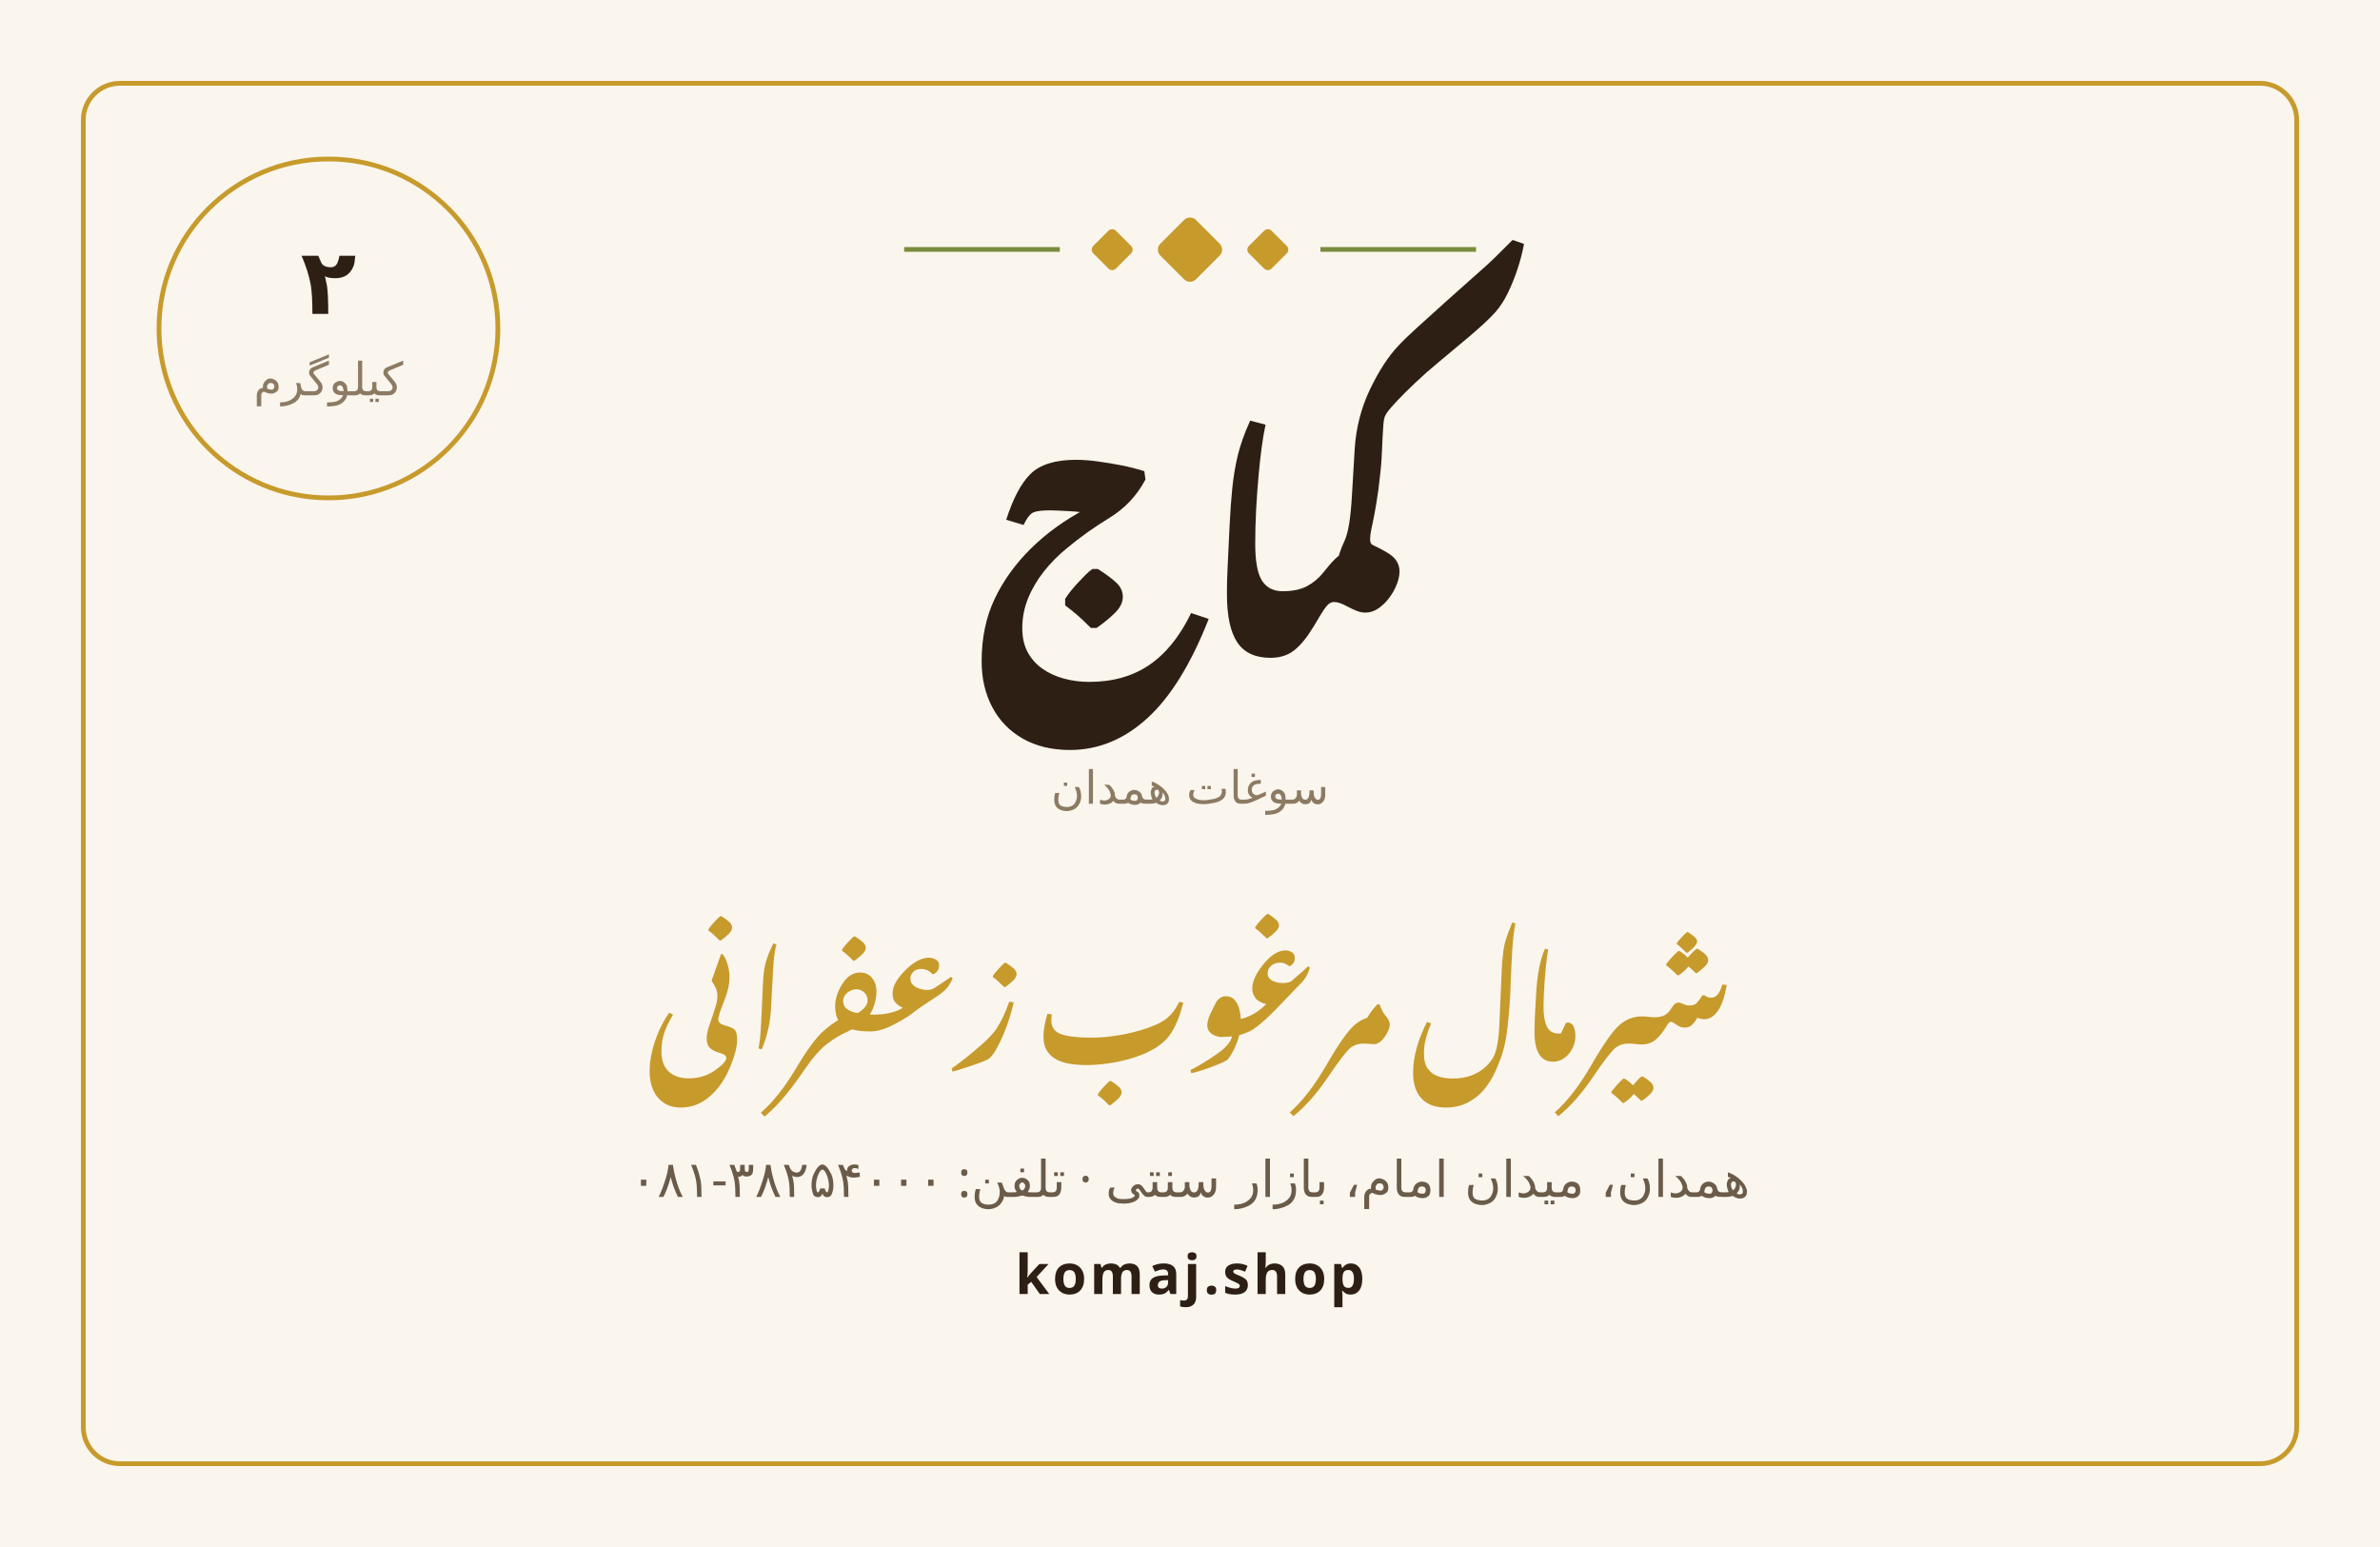
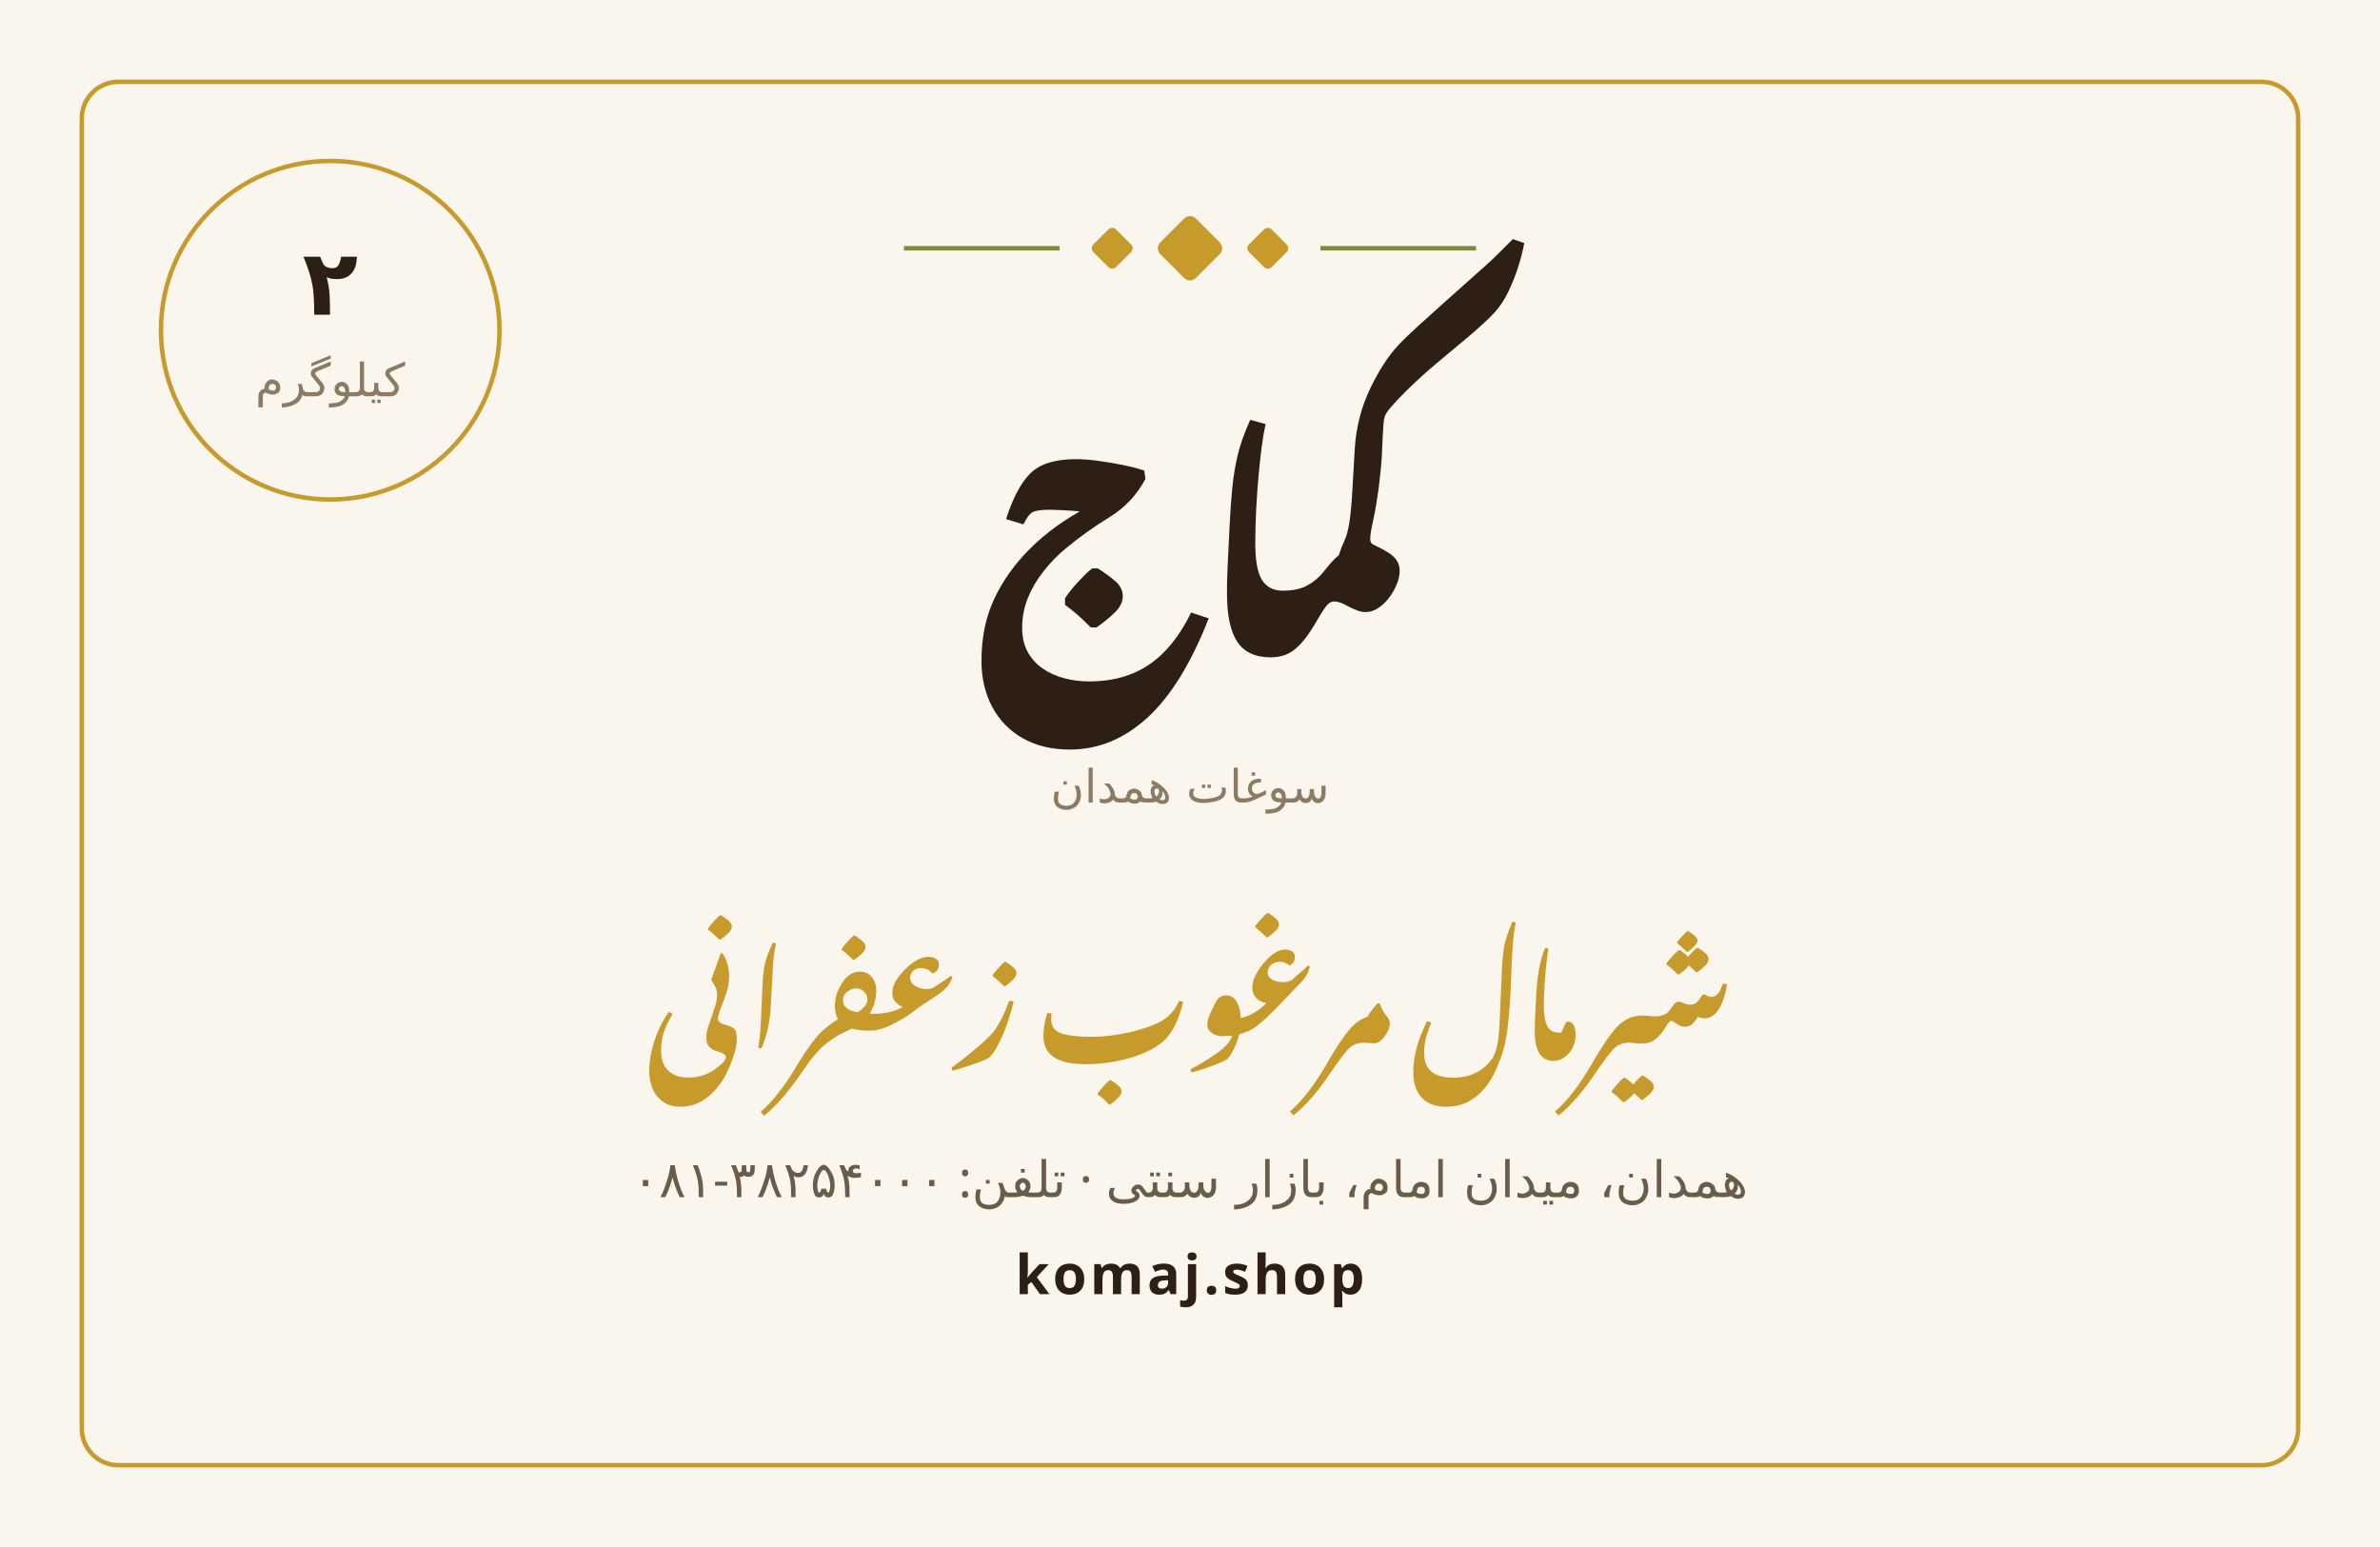
- <svg xmlns="http://www.w3.org/2000/svg" width="400mm" height="260mm" viewBox="0 0 1000 650">
-   <rect width="1000" height="650" fill="#FAF6EE" />
-   <rect x="35.0" y="35.0" width="930.0" height="580.0" rx="15.4" fill="none" stroke="#C79A2C" stroke-width="2" />
-   <rect x="554.8" y="103.8" width="65.4" height="2.0" fill="#7A8B3D" />
-   <rect x="379.9" y="103.8" width="65.4" height="2.0" fill="#7A8B3D" />
-   <rect x="-6.73" y="-6.73" width="13.46" height="13.46" fill="#C79A2C" rx="2.2" transform="translate(532.7,104.9) rotate(45)" />
-   <rect x="-10.58" y="-10.58" width="21.15" height="21.15" fill="#C79A2C" rx="3.5" transform="translate(500.0,104.9) rotate(45)" />
-   <rect x="-6.73" y="-6.73" width="13.46" height="13.46" fill="#C79A2C" rx="2.2" transform="translate(467.3,104.9) rotate(45)" />
-   <text x="500.0" y="276.4" text-anchor="middle" font-family="'Noto Nastaliq Urdu', serif" font-size="103.8" fill="#2E1F14" font-weight="700" direction="rtl">کماج</text>
-   <text x="500.0" y="337.7" text-anchor="middle" font-family="'Vazirmatn', sans-serif" font-size="19.2" fill="#8C7A63" direction="rtl">سوغات همدان</text>
-   <text x="500.0" y="446.1" text-anchor="middle" font-family="'Noto Nastaliq Urdu', serif" font-size="51.9" fill="#C79A2C" direction="rtl">شیرمال مرغوب زعفرانی</text>
-   <text x="500.0" y="502.9" text-anchor="middle" font-family="'Vazirmatn', sans-serif" font-size="21.2" fill="#6B5B49" direction="rtl">همدان، میدان امام، بازار سنتی · تلفن: ⁦۰۸۱-۳۸۲۵۴۰۰۰⁩</text>
-   <text x="500.0" y="543.7" text-anchor="middle" font-family="'Vazirmatn', sans-serif" font-size="23.1" fill="#2E1F14" font-weight="600" letter-spacing="1.38">komaj.shop</text>
-   <circle cx="138.0" cy="138.0" r="71.2" fill="#FAF6EE" stroke="#C79A2C" stroke-width="2" />
-   <text x="138.0" y="131.9" text-anchor="middle" font-family="'Vazirmatn', sans-serif" font-size="38.5" fill="#2E1F14" font-weight="800" direction="rtl">۲</text>
-   <text x="138.0" y="166.1" text-anchor="middle" font-family="'Vazirmatn', sans-serif" font-size="19.2" fill="#8C7A63" direction="rtl">کیلوگرم</text>
+ <svg xmlns="http://www.w3.org/2000/svg" width="400mm" height="260mm" viewBox="0 0 1600 1040">
+   <rect width="1600" height="1040" fill="#FAF6EE" />
+   <rect x="55.0" y="55.0" width="1490.0" height="930.0" rx="24.6" fill="none" stroke="#C79A2C" stroke-width="3" />
+   <rect x="887.7" y="165.4" width="104.6" height="3.0" fill="#7A8B3D" />
+   <rect x="607.7" y="165.4" width="104.6" height="3.0" fill="#7A8B3D" />
+   <rect x="-10.77" y="-10.77" width="21.54" height="21.54" fill="#C79A2C" rx="3.6" transform="translate(852.3,166.9) rotate(45)" />
+   <rect x="-16.92" y="-16.92" width="33.85" height="33.85" fill="#C79A2C" rx="5.6" transform="translate(800.0,166.9) rotate(45)" />
+   <rect x="-10.77" y="-10.77" width="21.54" height="21.54" fill="#C79A2C" rx="3.6" transform="translate(747.7,166.9) rotate(45)" />
+   <text x="800.0" y="441.9" text-anchor="middle" font-family="'Noto Nastaliq Urdu', serif" font-size="166.2" fill="#2E1F14" font-weight="700" direction="rtl">کماج</text>
+   <text x="800.0" y="539.5" text-anchor="middle" font-family="'Vazirmatn', sans-serif" font-size="30.8" fill="#8C7A63" direction="rtl">سوغات همدان</text>
+   <text x="800.0" y="713.2" text-anchor="middle" font-family="'Noto Nastaliq Urdu', serif" font-size="83.1" fill="#C79A2C" direction="rtl">شیرمال مرغوب زعفرانی</text>
+   <text x="800.0" y="804.8" text-anchor="middle" font-family="'Vazirmatn', sans-serif" font-size="33.8" fill="#6B5B49" direction="rtl">همدان، میدان امام، بازار سنتی · تلفن: ⁦۰۸۱-۳۸۲۵۴۰۰۰⁩</text>
+   <text x="800.0" y="870.0" text-anchor="middle" font-family="'Vazirmatn', sans-serif" font-size="36.9" fill="#2E1F14" font-weight="600" letter-spacing="2.22">komaj.shop</text>
+   <circle cx="222.0" cy="222.0" r="113.8" fill="#FAF6EE" stroke="#C79A2C" stroke-width="3" />
+   <text x="222.0" y="211.6" text-anchor="middle" font-family="'Vazirmatn', sans-serif" font-size="61.5" fill="#2E1F14" font-weight="800" direction="rtl">۲</text>
+   <text x="222.0" y="266.4" text-anchor="middle" font-family="'Vazirmatn', sans-serif" font-size="30.8" fill="#8C7A63" direction="rtl">کیلوگرم</text>
</svg>
